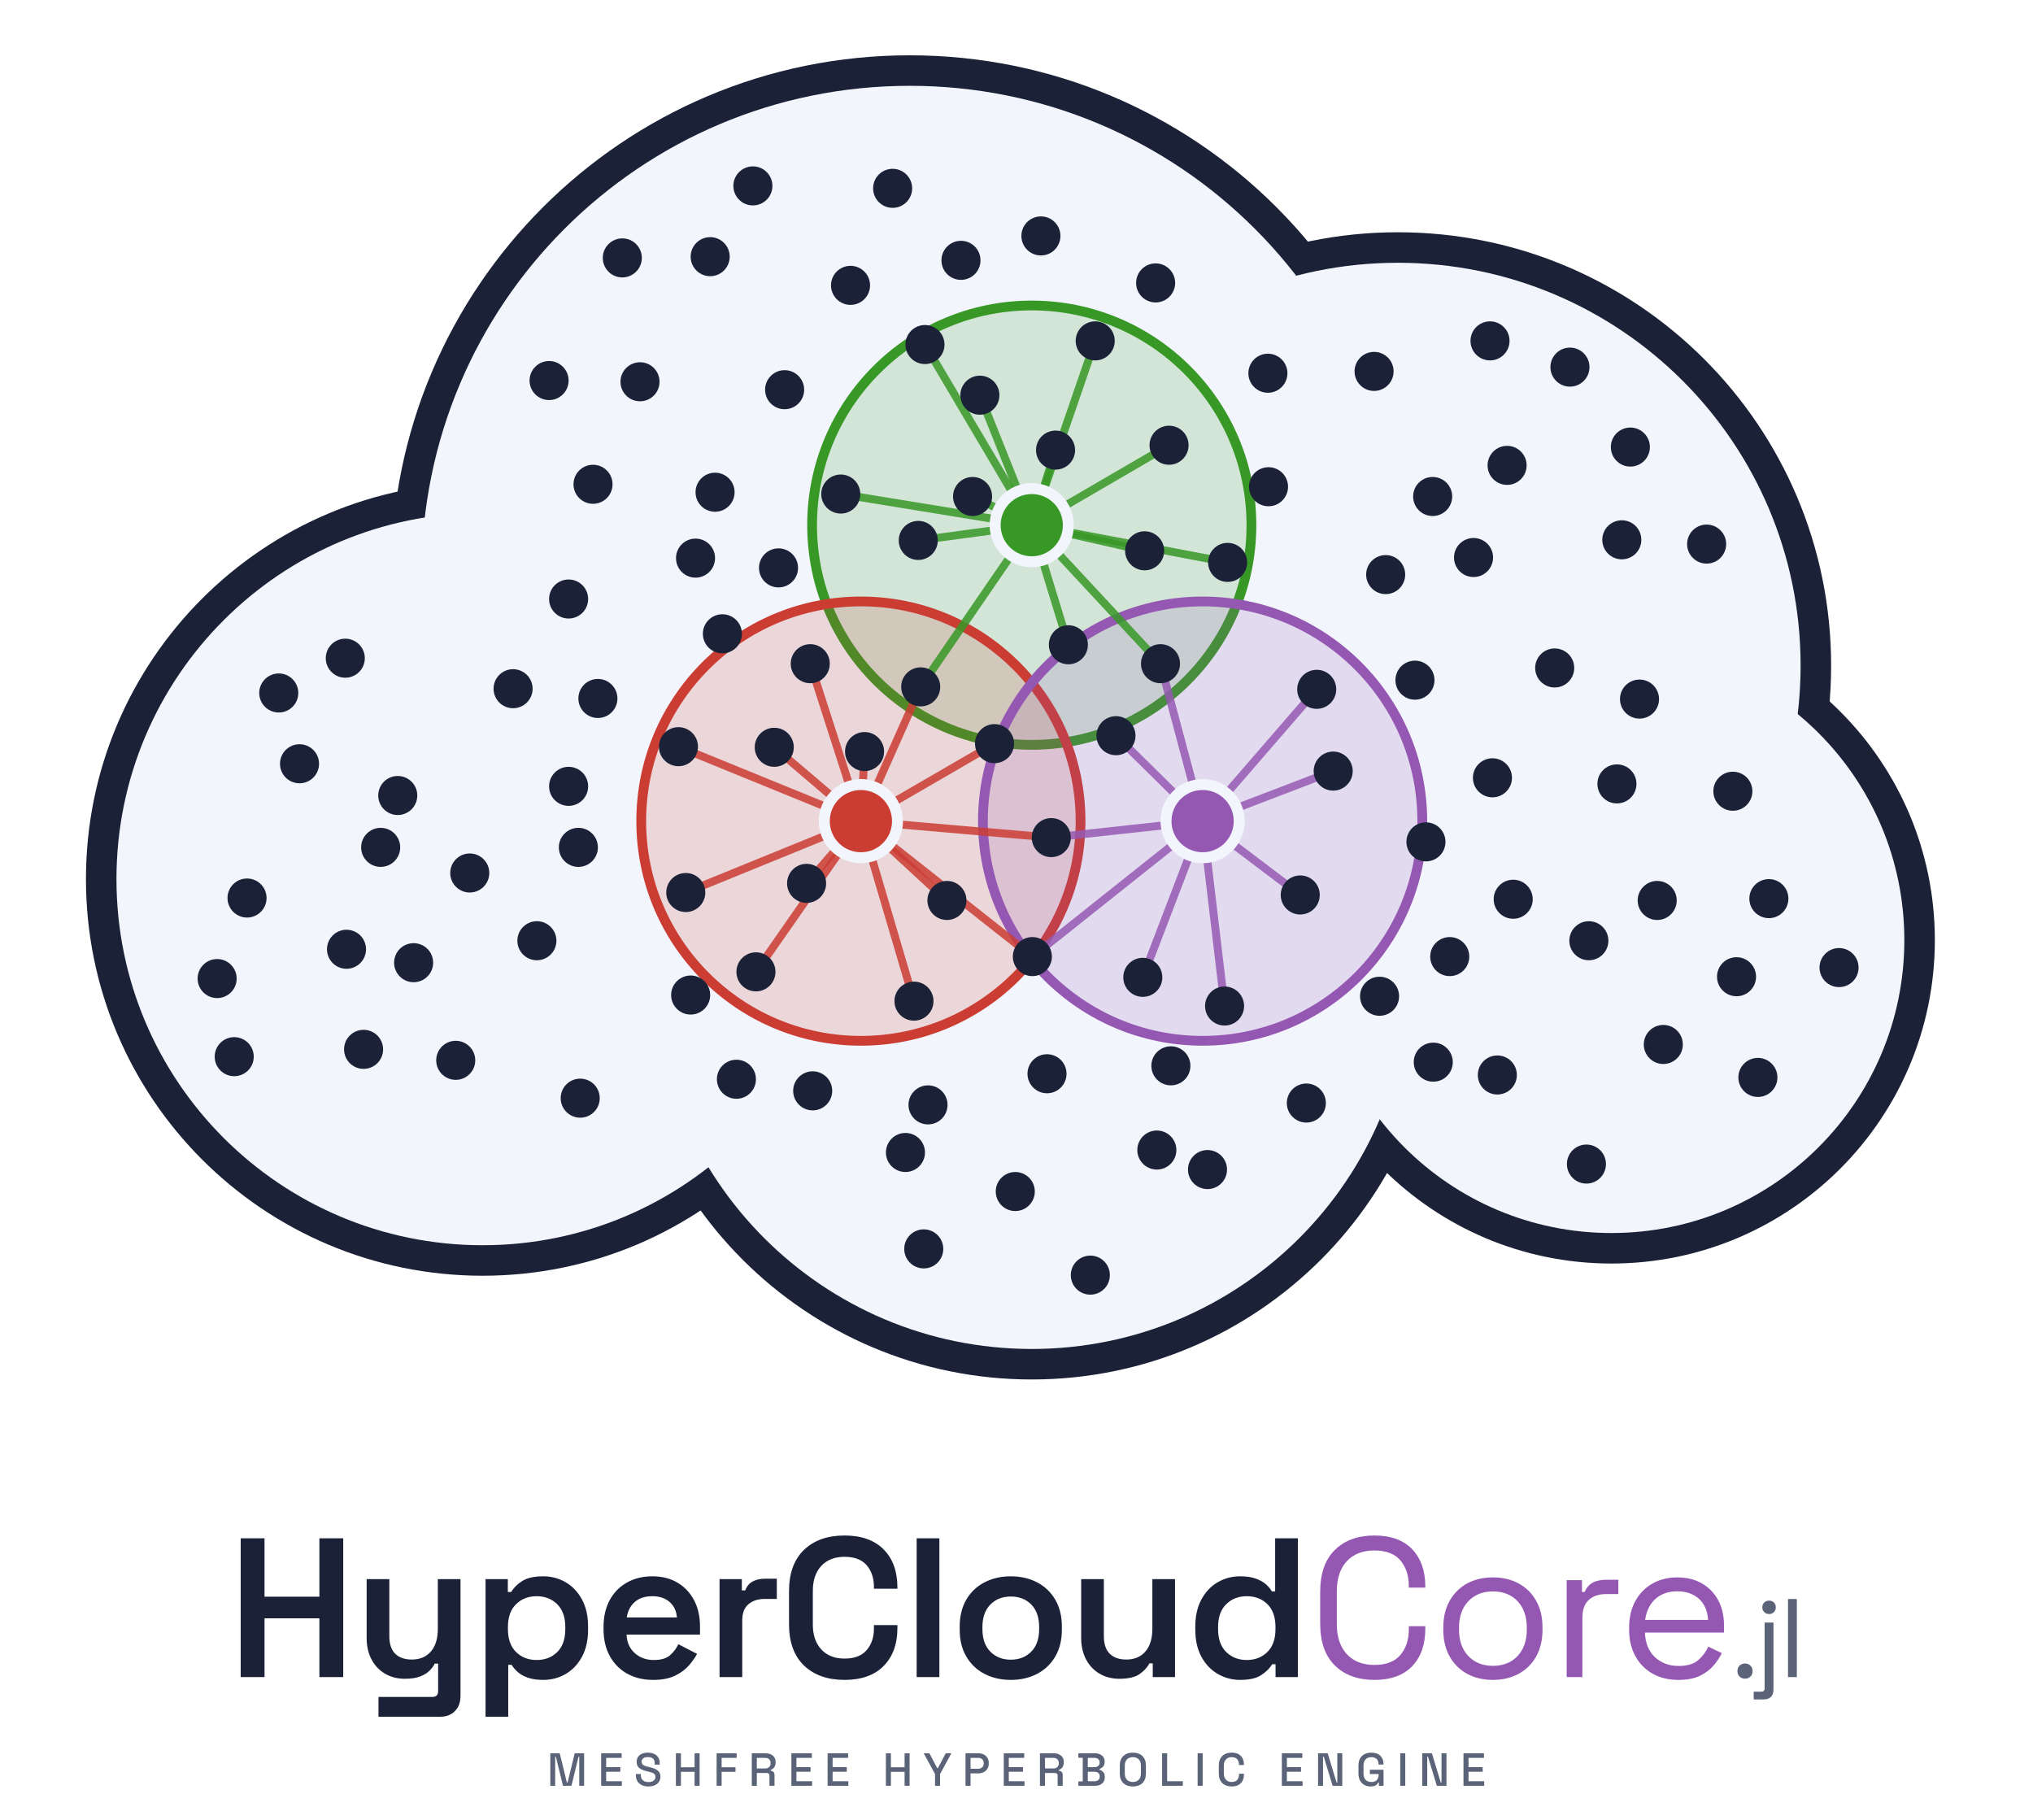
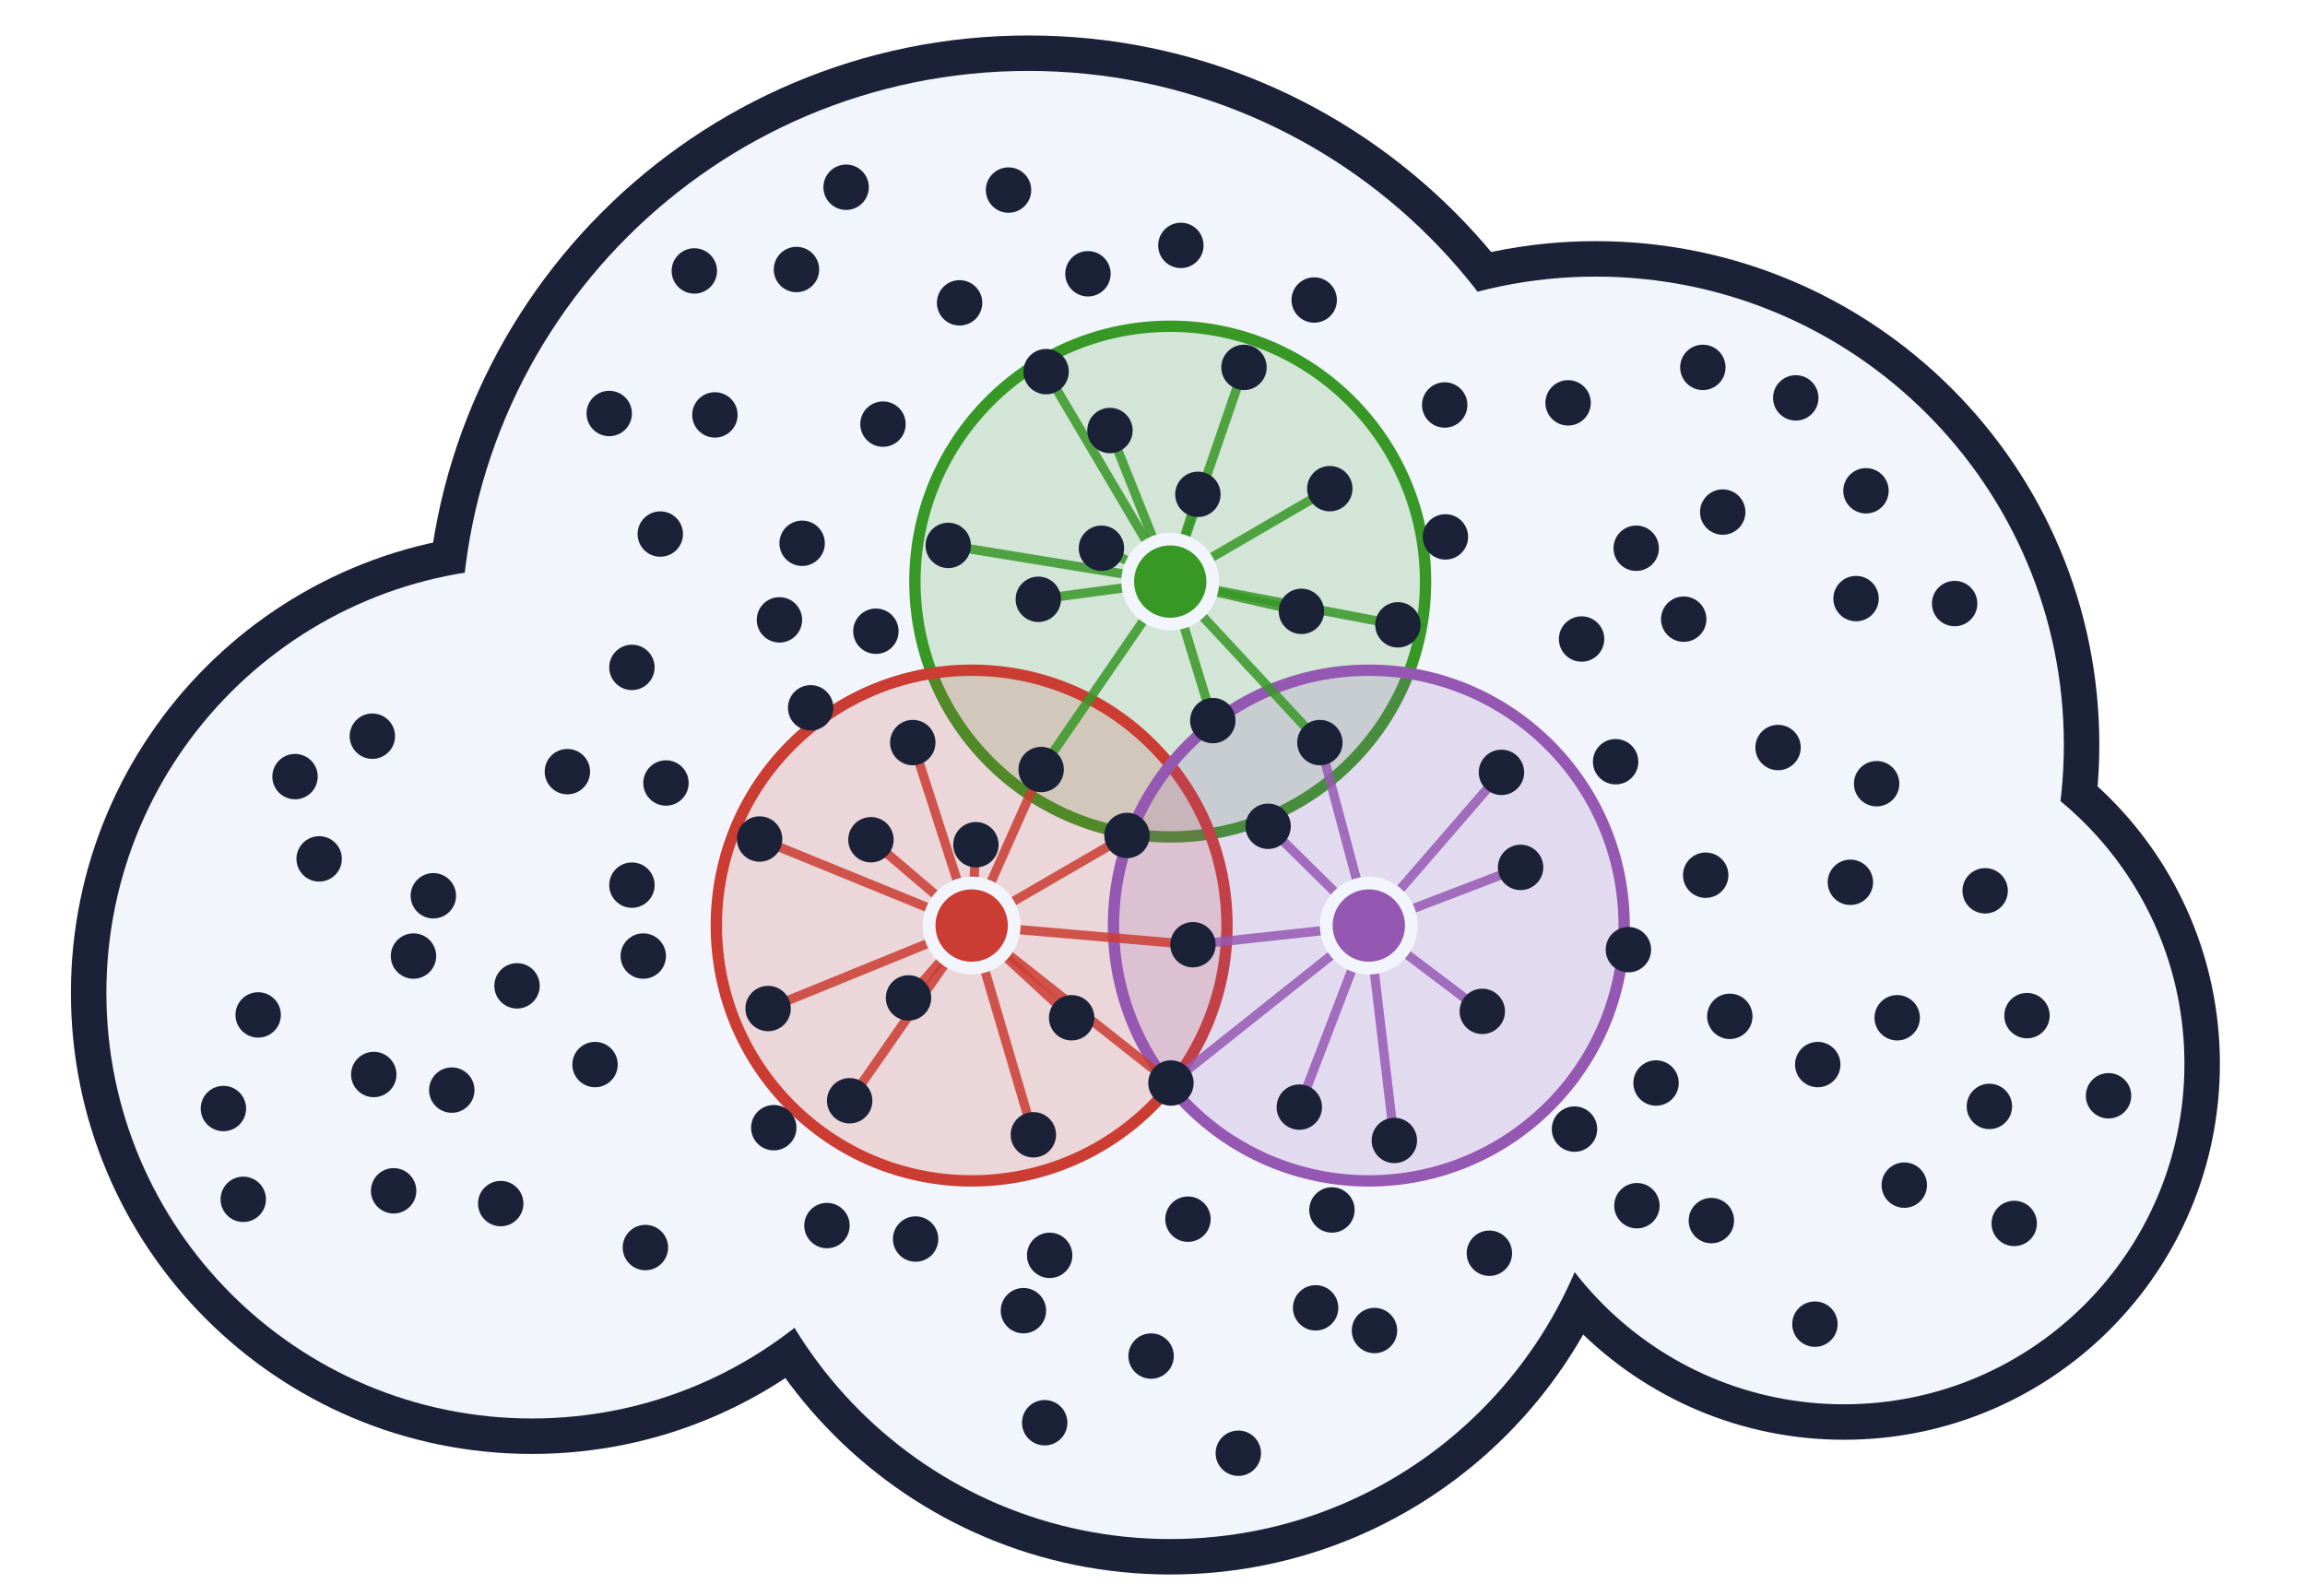
- <svg xmlns="http://www.w3.org/2000/svg" viewBox="-328.00 -8 656.00 587.08" width="656" height="587" role="img">
-   <g transform="translate(-320.00 0) scale(1.96923) translate(-40 -45)">
-     <defs>
-       <g id="core-cloud">
-         <circle cx="115" cy="185" r="60" />
-         <circle cx="185" cy="135" r="80" />
-         <circle cx="265" cy="150" r="66" />
-         <circle cx="300" cy="195" r="48" />
-         <circle cx="205" cy="200" r="62" />
-       </g>
-       <clipPath id="core-clip">
-         <circle cx="115" cy="185" r="60" />
-         <circle cx="185" cy="135" r="80" />
-         <circle cx="265" cy="150" r="66" />
-         <circle cx="300" cy="195" r="48" />
-         <circle cx="205" cy="200" r="62" />
-       </clipPath>
-     </defs>
-     <g fill="#1B2238">
-       <circle cx="115" cy="185" r="65" />
-       <circle cx="185" cy="135" r="85" />
-       <circle cx="265" cy="150" r="71" />
-       <circle cx="300" cy="195" r="53" />
-       <circle cx="205" cy="200" r="67" />
+ <svg xmlns="http://www.w3.org/2000/svg" viewBox="40 45 325 225" width="325" height="225" role="img">
+   <defs>
+     <g id="core-cloud">
+       <circle cx="115" cy="185" r="60" />
+       <circle cx="185" cy="135" r="80" />
+       <circle cx="265" cy="150" r="66" />
+       <circle cx="300" cy="195" r="48" />
+       <circle cx="205" cy="200" r="62" />
    </g>
-     <use href="#core-cloud" fill="#F2F5FB" />
-     <g clip-path="url(#core-clip)" stroke-width="1.6">
-       <circle cx="205" cy="127" r="36" fill="#389826" fill-opacity="0.17" stroke="#389826" />
-       <circle cx="177" cy="175.5" r="36" fill="#CB3C33" fill-opacity="0.17" stroke="#CB3C33" />
-       <circle cx="233" cy="175.5" r="36" fill="#9558B2" fill-opacity="0.17" stroke="#9558B2" />
-     </g>
-     <g stroke="#389826" stroke-width="1.3" stroke-opacity="0.85">
-       <line x1="205" y1="127" x2="187.5" y2="97.4" />
-       <line x1="205" y1="127" x2="173.7" y2="121.9" />
-       <line x1="205" y1="127" x2="186.4" y2="129.5" />
-       <line x1="205" y1="127" x2="196.5" y2="105.7" />
-       <line x1="205" y1="127" x2="195.3" y2="122.3" />
-       <line x1="205" y1="127" x2="186.8" y2="153.5" />
-       <line x1="205" y1="127" x2="215.4" y2="96.8" />
-       <line x1="205" y1="127" x2="208.9" y2="114.7" />
-       <line x1="205" y1="127" x2="223.5" y2="131.2" />
-       <line x1="205" y1="127" x2="211.0" y2="146.6" />
-       <line x1="205" y1="127" x2="227.5" y2="113.9" />
-       <line x1="205" y1="127" x2="237.1" y2="133.1" />
-       <line x1="205" y1="127" x2="226.1" y2="149.7" />
-     </g>
-     <g stroke="#CB3C33" stroke-width="1.3" stroke-opacity="0.85">
-       <line x1="177" y1="175.5" x2="147.1" y2="163.3" />
-       <line x1="177" y1="175.5" x2="162.8" y2="163.4" />
-       <line x1="177" y1="175.5" x2="148.3" y2="187.2" />
-       <line x1="177" y1="175.5" x2="159.8" y2="200.2" />
-       <line x1="177" y1="175.5" x2="168.7" y2="149.7" />
-       <line x1="177" y1="175.5" x2="177.6" y2="164.1" />
-       <line x1="177" y1="175.5" x2="168.1" y2="185.7" />
-       <line x1="177" y1="175.5" x2="185.7" y2="205.0" />
-       <line x1="177" y1="175.5" x2="186.8" y2="153.5" />
-       <line x1="177" y1="175.5" x2="198.9" y2="162.8" />
-       <line x1="177" y1="175.5" x2="191.1" y2="188.5" />
-       <line x1="177" y1="175.5" x2="205.1" y2="197.7" />
-       <line x1="177" y1="175.5" x2="208.2" y2="178.2" />
-     </g>
-     <g stroke="#9558B2" stroke-width="1.3" stroke-opacity="0.85">
-       <line x1="233" y1="175.5" x2="205.1" y2="197.7" />
-       <line x1="233" y1="175.5" x2="218.8" y2="161.5" />
-       <line x1="233" y1="175.5" x2="208.2" y2="178.2" />
-       <line x1="233" y1="175.5" x2="223.2" y2="201.1" />
-       <line x1="233" y1="175.5" x2="226.1" y2="149.7" />
-       <line x1="233" y1="175.5" x2="236.6" y2="205.8" />
-       <line x1="233" y1="175.5" x2="251.7" y2="153.9" />
-       <line x1="233" y1="175.5" x2="254.4" y2="167.3" />
-       <line x1="233" y1="175.5" x2="249.0" y2="187.6" />
-     </g>
-     <g fill="#1B2238">
-       <circle cx="71.5" cy="201.3" r="3.2" />
-       <circle cx="81.6" cy="154.5" r="3.2" />
-       <circle cx="85.0" cy="166.1" r="3.2" />
-       <circle cx="76.4" cy="188.1" r="3.2" />
-       <circle cx="92.7" cy="196.5" r="3.2" />
-       <circle cx="74.3" cy="214.1" r="3.2" />
-       <circle cx="92.5" cy="148.8" r="3.2" />
-       <circle cx="101.1" cy="171.3" r="3.2" />
-       <circle cx="98.3" cy="179.8" r="3.2" />
-       <circle cx="103.7" cy="198.7" r="3.2" />
-       <circle cx="95.5" cy="212.9" r="3.2" />
-       <circle cx="125.9" cy="103.3" r="3.2" />
-       <circle cx="129.1" cy="139.1" r="3.2" />
-       <circle cx="120.0" cy="153.8" r="3.2" />
-       <circle cx="129.1" cy="169.8" r="3.2" />
-       <circle cx="112.9" cy="184.0" r="3.2" />
-       <circle cx="123.9" cy="195.1" r="3.2" />
-       <circle cx="110.6" cy="214.7" r="3.2" />
-       <circle cx="137.9" cy="83.2" r="3.2" />
-       <circle cx="140.8" cy="103.5" r="3.2" />
-       <circle cx="133.1" cy="120.3" r="3.2" />
-       <circle cx="149.9" cy="132.4" r="3.2" />
-       <circle cx="133.9" cy="155.4" r="3.2" />
-       <circle cx="147.1" cy="163.3" r="3.2" />
-       <circle cx="130.7" cy="179.8" r="3.2" />
-       <circle cx="149.1" cy="204.0" r="3.2" />
-       <circle cx="131.0" cy="220.9" r="3.2" />
-       <circle cx="159.3" cy="71.4" r="3.2" />
-       <circle cx="152.3" cy="83.0" r="3.2" />
-       <circle cx="164.5" cy="104.8" r="3.2" />
-       <circle cx="153.1" cy="121.6" r="3.2" />
-       <circle cx="163.5" cy="134.0" r="3.2" />
-       <circle cx="154.3" cy="144.8" r="3.2" />
-       <circle cx="162.8" cy="163.4" r="3.2" />
-       <circle cx="148.3" cy="187.2" r="3.2" />
-       <circle cx="159.8" cy="200.2" r="3.2" />
-       <circle cx="156.6" cy="217.8" r="3.2" />
-       <circle cx="182.2" cy="71.8" r="3.2" />
-       <circle cx="175.3" cy="87.7" r="3.2" />
-       <circle cx="187.5" cy="97.4" r="3.2" />
-       <circle cx="173.7" cy="121.9" r="3.2" />
-       <circle cx="186.4" cy="129.5" r="3.2" />
-       <circle cx="168.7" cy="149.7" r="3.2" />
-       <circle cx="177.6" cy="164.1" r="3.2" />
-       <circle cx="168.1" cy="185.7" r="3.2" />
-       <circle cx="185.7" cy="205.0" r="3.2" />
-       <circle cx="169.1" cy="219.7" r="3.2" />
-       <circle cx="184.3" cy="229.8" r="3.2" />
-       <circle cx="193.4" cy="83.6" r="3.2" />
-       <circle cx="196.5" cy="105.7" r="3.2" />
-       <circle cx="195.3" cy="122.3" r="3.2" />
-       <circle cx="186.8" cy="153.5" r="3.2" />
-       <circle cx="198.9" cy="162.8" r="3.2" />
-       <circle cx="191.1" cy="188.5" r="3.2" />
-       <circle cx="205.1" cy="197.7" r="3.2" />
-       <circle cx="188.0" cy="222.0" r="3.2" />
-       <circle cx="202.3" cy="236.2" r="3.2" />
-       <circle cx="187.3" cy="245.6" r="3.2" />
-       <circle cx="206.5" cy="79.6" r="3.2" />
-       <circle cx="215.4" cy="96.8" r="3.2" />
-       <circle cx="208.9" cy="114.7" r="3.2" />
-       <circle cx="223.5" cy="131.2" r="3.2" />
-       <circle cx="211.0" cy="146.6" r="3.2" />
-       <circle cx="218.8" cy="161.5" r="3.2" />
-       <circle cx="208.2" cy="178.2" r="3.2" />
-       <circle cx="223.2" cy="201.1" r="3.2" />
-       <circle cx="207.5" cy="216.9" r="3.2" />
-       <circle cx="225.5" cy="229.4" r="3.2" />
-       <circle cx="214.6" cy="249.9" r="3.2" />
-       <circle cx="225.3" cy="87.3" r="3.2" />
-       <circle cx="243.7" cy="102.1" r="3.2" />
-       <circle cx="227.5" cy="113.9" r="3.2" />
-       <circle cx="237.1" cy="133.1" r="3.2" />
-       <circle cx="226.1" cy="149.7" r="3.2" />
-       <circle cx="236.6" cy="205.8" r="3.2" />
-       <circle cx="227.8" cy="215.6" r="3.2" />
-       <circle cx="233.8" cy="232.6" r="3.2" />
-       <circle cx="261.1" cy="101.8" r="3.2" />
-       <circle cx="243.8" cy="120.7" r="3.2" />
-       <circle cx="263.0" cy="135.1" r="3.2" />
-       <circle cx="251.7" cy="153.9" r="3.2" />
-       <circle cx="254.4" cy="167.3" r="3.2" />
-       <circle cx="249.0" cy="187.6" r="3.2" />
-       <circle cx="262.0" cy="204.2" r="3.2" />
-       <circle cx="250.0" cy="221.7" r="3.2" />
-       <circle cx="280.1" cy="96.8" r="3.2" />
-       <circle cx="270.7" cy="122.3" r="3.2" />
-       <circle cx="277.4" cy="132.3" r="3.2" />
-       <circle cx="267.8" cy="152.4" r="3.2" />
-       <circle cx="280.5" cy="168.4" r="3.2" />
-       <circle cx="269.6" cy="178.9" r="3.2" />
-       <circle cx="273.5" cy="197.7" r="3.2" />
-       <circle cx="270.8" cy="215.0" r="3.2" />
-       <circle cx="293.2" cy="101.1" r="3.2" />
-       <circle cx="282.9" cy="117.2" r="3.2" />
-       <circle cx="301.7" cy="129.4" r="3.2" />
-       <circle cx="290.7" cy="150.4" r="3.2" />
-       <circle cx="300.9" cy="169.4" r="3.2" />
-       <circle cx="283.9" cy="188.3" r="3.2" />
-       <circle cx="296.3" cy="195.1" r="3.2" />
-       <circle cx="281.3" cy="217.1" r="3.2" />
-       <circle cx="295.9" cy="231.7" r="3.2" />
-       <circle cx="303.1" cy="114.2" r="3.2" />
-       <circle cx="315.6" cy="130.1" r="3.2" />
-       <circle cx="304.6" cy="155.5" r="3.2" />
-       <circle cx="319.9" cy="170.6" r="3.2" />
-       <circle cx="307.5" cy="188.5" r="3.2" />
-       <circle cx="320.5" cy="201.0" r="3.2" />
-       <circle cx="308.5" cy="212.1" r="3.2" />
-       <circle cx="325.8" cy="188.2" r="3.2" />
-       <circle cx="337.3" cy="199.5" r="3.2" />
-       <circle cx="324.0" cy="217.5" r="3.2" />
-     </g>
-     <g stroke="#F2F5FB" stroke-width="1.8">
-       <circle cx="205" cy="127" r="6" fill="#389826" />
-       <circle cx="177" cy="175.5" r="6" fill="#CB3C33" />
-       <circle cx="233" cy="175.5" r="6" fill="#9558B2" />
-     </g>
+     <clipPath id="core-clip">
+       <circle cx="115" cy="185" r="60" />
+       <circle cx="185" cy="135" r="80" />
+       <circle cx="265" cy="150" r="66" />
+       <circle cx="300" cy="195" r="48" />
+       <circle cx="205" cy="200" r="62" />
+     </clipPath>
+   </defs>
+   <g fill="#1B2238">
+     <circle cx="115" cy="185" r="65" />
+     <circle cx="185" cy="135" r="85" />
+     <circle cx="265" cy="150" r="71" />
+     <circle cx="300" cy="195" r="53" />
+     <circle cx="205" cy="200" r="67" />
  </g>
-   <path fill="#1B2238" d="M-250.37 533.22V488.42H-242.68V507.26H-224.97V488.42H-217.28V533.22H-224.97V514.25H-242.68V533.22ZM-205.90 546.02V539.61H-188.46Q-186.65 539.61 -186.65 537.69V528.85H-187.73Q-188.29 530.01 -189.43 531.15Q-190.57 532.29 -192.48 533.02Q-194.40 533.76 -197.36 533.76Q-201.00 533.76 -203.80 532.11Q-206.59 530.46 -208.16 527.49Q-209.72 524.52 -209.72 520.54V501.59H-202.40V519.97Q-202.40 523.81 -200.50 525.68Q-198.60 527.55 -195.15 527.55Q-191.25 527.55 -189.00 524.97Q-186.75 522.39 -186.75 517.63V501.59H-179.43V539.26Q-179.43 542.35 -181.23 544.19Q-183.03 546.02 -186.11 546.02ZM-171.35 546.02V501.59H-164.16V505.75H-163.07Q-161.94 503.77 -159.54 502.23Q-157.14 500.69 -152.71 500.69Q-148.81 500.69 -145.52 502.59Q-142.24 504.49 -140.25 508.13Q-138.26 511.76 -138.26 516.92V517.89Q-138.26 523.03 -140.24 526.68Q-142.23 530.32 -145.51 532.22Q-148.80 534.12 -152.71 534.12Q-155.68 534.12 -157.71 533.40Q-159.74 532.68 -160.98 531.55Q-162.22 530.43 -162.94 529.26H-164.03V546.02ZM-154.87 527.70Q-150.82 527.70 -148.21 525.13Q-145.61 522.56 -145.61 517.71V517.10Q-145.61 512.25 -148.24 509.68Q-150.88 507.11 -154.87 507.11Q-158.85 507.11 -161.49 509.68Q-164.13 512.25 -164.13 517.10V517.71Q-164.13 522.56 -161.49 525.13Q-158.85 527.70 -154.87 527.70ZM-117.29 534.12Q-122.04 534.12 -125.65 532.10Q-129.25 530.08 -131.26 526.41Q-133.27 522.74 -133.27 517.79V517.02Q-133.27 512.06 -131.29 508.39Q-129.30 504.72 -125.74 502.71Q-122.17 500.69 -117.48 500.69Q-112.86 500.69 -109.42 502.73Q-105.98 504.76 -104.06 508.40Q-102.14 512.03 -102.14 516.88V519.50H-125.84Q-125.70 523.22 -123.21 525.46Q-120.73 527.70 -117.08 527.70Q-113.52 527.70 -111.78 526.14Q-110.04 524.58 -109.13 522.60L-103.09 525.72Q-104.00 527.46 -105.69 529.42Q-107.39 531.39 -110.18 532.75Q-112.98 534.12 -117.29 534.12ZM-125.78 513.96H-109.59Q-109.84 510.80 -111.98 508.95Q-114.12 507.11 -117.53 507.11Q-121.04 507.11 -123.16 508.95Q-125.29 510.80 -125.78 513.96ZM-95.83 533.22V501.59H-88.64V505.23H-87.55Q-86.81 503.28 -85.16 502.37Q-83.50 501.46 -81.16 501.46H-77.35V508.00H-81.34Q-84.49 508.00 -86.50 509.70Q-88.51 511.39 -88.51 514.93V533.22ZM-55.50 534.12Q-63.74 534.12 -68.58 529.48Q-73.41 524.84 -73.41 516.14V505.50Q-73.41 496.80 -68.58 492.16Q-63.74 487.52 -55.50 487.52Q-47.32 487.52 -42.88 492.01Q-38.43 496.50 -38.43 504.32V504.69H-46.01V504.09Q-46.01 499.85 -48.34 497.13Q-50.68 494.40 -55.50 494.40Q-60.28 494.40 -63.00 497.34Q-65.73 500.27 -65.73 505.37V516.27Q-65.73 521.32 -63.00 524.28Q-60.28 527.24 -55.50 527.24Q-50.68 527.24 -48.34 524.49Q-46.01 521.74 -46.01 517.56V516.44H-38.43V517.32Q-38.43 525.14 -42.88 529.63Q-47.32 534.12 -55.50 534.12ZM-32.22 533.22V488.42H-24.89V533.22ZM-1.85 534.12Q-6.58 534.12 -10.32 532.18Q-14.05 530.24 -16.19 526.60Q-18.33 522.96 -18.33 517.89V516.92Q-18.33 511.85 -16.19 508.21Q-14.05 504.57 -10.32 502.63Q-6.58 500.69 -1.85 500.69Q2.89 500.69 6.63 502.63Q10.36 504.57 12.50 508.21Q14.64 511.85 14.64 516.92V517.89Q14.64 522.96 12.50 526.60Q10.36 530.24 6.63 532.18Q2.89 534.12 -1.85 534.12ZM-1.85 527.60Q2.18 527.60 4.75 525.01Q7.31 522.42 7.31 517.71V517.10Q7.31 512.39 4.77 509.80Q2.23 507.21 -1.85 507.21Q-5.86 507.21 -8.43 509.80Q-11.00 512.39 -11.00 517.10V517.71Q-11.00 522.42 -8.43 525.01Q-5.86 527.60 -1.85 527.60ZM33.23 533.76Q29.59 533.76 26.79 532.11Q24.00 530.46 22.43 527.48Q20.87 524.50 20.87 520.53V501.59H28.19V519.96Q28.19 523.80 30.09 525.68Q31.99 527.55 35.44 527.55Q39.34 527.55 41.59 524.97Q43.84 522.38 43.84 517.62V501.59H51.16V533.22H43.97V528.78H42.88Q42.05 530.54 39.85 532.15Q37.64 533.76 33.23 533.76ZM72.15 534.12Q68.31 534.12 65.00 532.22Q61.68 530.32 59.69 526.68Q57.70 523.03 57.70 517.89V516.92Q57.70 511.78 59.69 508.13Q61.67 504.49 64.96 502.59Q68.26 500.69 72.15 500.69Q75.13 500.69 77.16 501.41Q79.18 502.13 80.45 503.22Q81.71 504.32 82.39 505.55H83.47V488.42H90.80V533.22H83.60V529.06H82.52Q81.38 530.98 79.01 532.55Q76.64 534.12 72.15 534.12ZM74.31 527.70Q78.31 527.70 80.94 525.13Q83.58 522.56 83.58 517.71V517.10Q83.58 512.25 80.97 509.68Q78.36 507.11 74.31 507.11Q70.33 507.11 67.69 509.68Q65.05 512.25 65.05 517.10V517.71Q65.05 522.56 67.69 525.13Q70.33 527.70 74.31 527.70Z" />
-   <path fill="#9558B2" d="M115.51 534.12Q107.51 534.12 102.76 529.48Q98.01 524.84 98.01 515.97V505.67Q98.01 496.80 102.76 492.16Q107.51 487.52 115.51 487.52Q123.45 487.52 127.69 491.95Q131.93 496.37 131.93 504.01V504.35H126.61V503.85Q126.61 498.79 123.90 495.57Q121.19 492.35 115.51 492.35Q109.81 492.35 106.59 495.83Q103.37 499.31 103.37 505.54V516.10Q103.37 522.31 106.59 525.80Q109.81 529.29 115.51 529.29Q121.19 529.29 123.90 526.06Q126.61 522.84 126.61 517.80V516.78H131.93V517.63Q131.93 525.27 127.69 529.70Q123.45 534.12 115.51 534.12ZM153.75 534.12Q149.01 534.12 145.39 532.13Q141.78 530.14 139.76 526.52Q137.74 522.89 137.74 518.00V517.16Q137.74 512.26 139.76 508.64Q141.78 505.01 145.39 503.02Q149.01 501.04 153.75 501.04Q158.48 501.04 162.10 503.02Q165.72 505.01 167.73 508.64Q169.75 512.26 169.75 517.16V518.00Q169.75 522.89 167.73 526.52Q165.72 530.14 162.10 532.13Q158.48 534.12 153.75 534.12ZM153.75 529.58Q158.73 529.58 161.71 526.41Q164.69 523.24 164.69 517.85V517.30Q164.69 511.91 161.72 508.74Q158.75 505.57 153.75 505.57Q148.81 505.57 145.81 508.74Q142.81 511.91 142.81 517.30V517.85Q142.81 523.24 145.81 526.41Q148.81 529.58 153.75 529.58ZM177.55 533.22V501.93H182.49V505.74H183.37Q184.21 503.69 185.93 502.74Q187.65 501.80 190.51 501.80H194.22V506.43H190.16Q186.77 506.43 184.69 508.31Q182.62 510.19 182.62 514.17V533.22ZM213.62 534.12Q208.84 534.12 205.27 532.10Q201.70 530.08 199.71 526.43Q197.71 522.77 197.71 517.96V517.19Q197.71 512.34 199.70 508.70Q201.68 505.07 205.20 503.05Q208.71 501.04 213.27 501.04Q217.71 501.04 221.10 502.93Q224.49 504.83 226.41 508.33Q228.33 511.83 228.33 516.60V518.85H202.81Q202.99 523.94 206.04 526.78Q209.09 529.62 213.70 529.62Q217.77 529.62 219.94 527.79Q222.10 525.95 223.26 523.39L227.62 525.48Q226.68 527.46 224.98 529.46Q223.29 531.46 220.56 532.79Q217.84 534.12 213.62 534.12ZM202.88 514.75H223.18Q222.92 510.36 220.22 507.94Q217.52 505.53 213.25 505.53Q208.98 505.53 206.25 507.94Q203.51 510.36 202.88 514.75Z" />
-   <path fill="#5A6378" d="M235.11 533.72Q234.05 533.72 233.35 533.04Q232.66 532.35 232.66 531.27Q232.66 530.20 233.35 529.51Q234.05 528.83 235.11 528.83Q236.17 528.83 236.86 529.52Q237.55 530.20 237.55 531.28Q237.55 532.35 236.86 533.04Q236.17 533.72 235.11 533.72ZM237.90 540.42V537.91H240.38Q241.44 537.91 241.44 536.83V515.62H244.29V537.31Q244.29 538.76 243.48 539.59Q242.66 540.42 241.15 540.42ZM242.86 512.87Q241.95 512.87 241.32 512.25Q240.69 511.64 240.69 510.70Q240.69 509.74 241.32 509.14Q241.95 508.54 242.86 508.54Q243.82 508.54 244.43 509.14Q245.04 509.74 245.04 510.70Q245.04 511.64 244.43 512.25Q243.82 512.87 242.86 512.87ZM248.98 533.22V508.02H251.83V533.22Z" />
-   <path fill="#5A6378" d="M-150.45 568.30V557.80H-147.40L-145.11 567.23H-144.87L-142.58 557.80H-139.54V568.30H-141.11V558.95H-141.35L-143.63 568.30H-146.36L-148.64 558.95H-148.88V568.30ZM-134.04 568.30V557.80H-127.43V559.28H-132.42V562.28H-127.85V563.76H-132.42V566.83H-127.35V568.30ZM-118.78 568.51Q-119.97 568.51 -120.88 568.09Q-121.80 567.67 -122.32 566.86Q-122.84 566.05 -122.84 564.86V564.49H-121.23V564.86Q-121.23 565.99 -120.56 566.54Q-119.89 567.09 -118.78 567.09Q-117.66 567.09 -117.09 566.61Q-116.52 566.14 -116.52 565.40Q-116.52 564.89 -116.79 564.59Q-117.05 564.28 -117.55 564.08Q-118.05 563.89 -118.74 563.73L-119.30 563.60Q-120.30 563.36 -121.04 563.00Q-121.78 562.65 -122.19 562.07Q-122.59 561.48 -122.59 560.56Q-122.59 559.64 -122.14 558.97Q-121.69 558.31 -120.87 557.95Q-120.06 557.59 -118.96 557.59Q-117.87 557.59 -117.01 557.97Q-116.15 558.34 -115.65 559.08Q-115.15 559.82 -115.15 560.93V561.46H-116.76V560.93Q-116.76 560.25 -117.03 559.83Q-117.31 559.41 -117.81 559.22Q-118.31 559.02 -118.96 559.02Q-119.93 559.02 -120.46 559.42Q-120.99 559.81 -120.99 560.52Q-120.99 561.00 -120.75 561.30Q-120.52 561.61 -120.07 561.80Q-119.62 562.00 -118.96 562.15L-118.40 562.28Q-117.38 562.51 -116.59 562.86Q-115.81 563.22 -115.36 563.82Q-114.91 564.41 -114.91 565.36Q-114.91 566.30 -115.39 567.01Q-115.87 567.72 -116.74 568.12Q-117.61 568.51 -118.78 568.51ZM-109.92 568.30V557.80H-108.30V562.30H-103.89V557.80H-102.27V568.30H-103.89V563.78H-108.30V568.30ZM-96.78 568.30V557.80H-90.31V559.28H-95.16V562.30H-90.69V563.78H-95.16V568.30ZM-85.43 568.30V557.80H-81.02Q-80.04 557.80 -79.30 558.14Q-78.56 558.48 -78.15 559.11Q-77.74 559.74 -77.74 560.60V560.77Q-77.74 561.76 -78.21 562.35Q-78.68 562.95 -79.35 563.19V563.43Q-78.78 563.45 -78.43 563.81Q-78.09 564.17 -78.09 564.82V568.30H-79.72V565.04Q-79.72 564.64 -79.93 564.41Q-80.15 564.17 -80.61 564.17H-83.80V568.30ZM-83.80 562.70H-81.19Q-80.32 562.70 -79.84 562.26Q-79.36 561.82 -79.36 561.05V560.93Q-79.36 560.16 -79.83 559.72Q-80.30 559.28 -81.19 559.28H-83.80ZM-72.65 568.30V557.80H-66.04V559.28H-71.02V562.28H-66.46V563.76H-71.02V566.83H-65.96V568.30ZM-60.96 568.30V557.80H-54.35V559.28H-59.34V562.28H-54.77V563.76H-59.34V566.83H-54.27V568.30ZM-42.15 568.30V557.80H-40.53V562.30H-36.12V557.80H-34.50V568.30H-36.12V563.78H-40.53V568.30ZM-26.29 568.30V564.50L-29.94 557.80H-28.11L-25.60 562.57H-25.36L-22.84 557.80H-21.01L-24.67 564.50V568.30ZM-16.46 568.30V557.80H-12.29Q-11.32 557.80 -10.57 558.19Q-9.81 558.57 -9.38 559.27Q-8.95 559.97 -8.95 560.94V561.14Q-8.95 562.10 -9.40 562.81Q-9.84 563.52 -10.59 563.90Q-11.34 564.28 -12.29 564.28H-14.83V568.30ZM-14.83 562.80H-12.45Q-11.60 562.80 -11.09 562.35Q-10.58 561.91 -10.58 561.12V560.97Q-10.58 560.17 -11.08 559.72Q-11.59 559.28 -12.45 559.28H-14.83ZM-4.11 568.30V557.80H2.50V559.28H-2.49V562.28H2.08V563.76H-2.49V566.83H2.58V568.30ZM7.57 568.30V557.80H11.98Q12.96 557.80 13.70 558.14Q14.44 558.48 14.85 559.11Q15.26 559.74 15.26 560.60V560.77Q15.26 561.76 14.79 562.35Q14.32 562.95 13.65 563.19V563.43Q14.22 563.45 14.57 563.81Q14.91 564.17 14.91 564.82V568.30H13.28V565.04Q13.28 564.64 13.07 564.41Q12.85 564.17 12.39 564.17H9.20V568.30ZM9.20 562.70H11.81Q12.68 562.70 13.16 562.26Q13.64 561.82 13.64 561.05V560.93Q13.64 560.16 13.17 559.72Q12.70 559.28 11.81 559.28H9.20ZM19.96 568.30V566.87H21.38V559.24H19.96V557.80H25.29Q26.23 557.80 26.94 558.13Q27.65 558.46 28.05 559.05Q28.45 559.64 28.45 560.45V560.59Q28.45 561.31 28.17 561.78Q27.90 562.24 27.51 562.50Q27.13 562.76 26.78 562.87V563.10Q27.13 563.19 27.53 563.45Q27.93 563.71 28.21 564.18Q28.49 564.65 28.49 565.40V565.55Q28.49 566.41 28.08 567.03Q27.67 567.65 26.96 567.98Q26.24 568.30 25.32 568.30ZM23.01 566.83H25.13Q25.94 566.83 26.40 566.44Q26.86 566.05 26.86 565.36V565.22Q26.86 564.53 26.41 564.15Q25.95 563.76 25.13 563.76H23.01ZM23.01 562.28H25.13Q25.89 562.28 26.36 561.90Q26.82 561.51 26.82 560.86V560.71Q26.82 560.04 26.36 559.66Q25.90 559.28 25.13 559.28H23.01ZM37.55 568.51Q35.62 568.51 34.47 567.43Q33.33 566.34 33.33 564.29V561.82Q33.33 559.77 34.47 558.68Q35.62 557.59 37.55 557.59Q39.48 557.59 40.63 558.68Q41.77 559.77 41.77 561.82V564.29Q41.77 566.34 40.63 567.43Q39.48 568.51 37.55 568.51ZM37.55 567.06Q38.78 567.06 39.47 566.33Q40.15 565.60 40.15 564.34V561.77Q40.15 560.51 39.47 559.78Q38.78 559.05 37.55 559.05Q36.33 559.05 35.64 559.78Q34.95 560.51 34.95 561.77V564.34Q34.95 565.60 35.64 566.33Q36.33 567.06 37.55 567.06ZM46.99 568.30V557.80H48.62V566.83H53.67V568.30ZM58.45 568.30V557.80H60.08V568.30ZM69.46 568.51Q67.55 568.51 66.42 567.43Q65.29 566.34 65.29 564.29V561.82Q65.29 559.77 66.42 558.68Q67.55 557.59 69.46 557.59Q71.36 557.59 72.38 558.64Q73.41 559.69 73.41 561.51V561.59H71.81V561.46Q71.81 560.40 71.23 559.73Q70.66 559.05 69.46 559.05Q68.27 559.05 67.59 559.78Q66.92 560.51 66.92 561.79V564.32Q66.92 565.59 67.59 566.33Q68.27 567.06 69.46 567.06Q70.66 567.06 71.23 566.38Q71.81 565.70 71.81 564.65V564.40H73.41V564.60Q73.41 566.42 72.38 567.47Q71.36 568.51 69.46 568.51ZM85.63 568.30V557.80H92.24V559.28H87.26V562.28H91.82V563.76H87.26V566.83H92.32V568.30ZM97.32 568.30V557.80H100.43L103.29 567.23H103.53V557.80H105.13V568.30H102.02L99.16 558.88H98.92V568.30ZM114.27 568.51Q113.14 568.51 112.26 568.03Q111.37 567.54 110.86 566.60Q110.35 565.65 110.35 564.29V561.82Q110.35 559.77 111.48 558.68Q112.61 557.59 114.52 557.59Q116.42 557.59 117.43 558.62Q118.45 559.64 118.45 561.38V561.44H116.85V561.33Q116.85 560.68 116.60 560.16Q116.34 559.65 115.83 559.35Q115.31 559.05 114.52 559.05Q113.33 559.05 112.65 559.78Q111.98 560.51 111.98 561.79V564.32Q111.98 565.59 112.65 566.34Q113.33 567.08 114.54 567.08Q115.74 567.08 116.30 566.42Q116.86 565.76 116.86 564.71V564.50H114.03V563.12H118.45V568.30H116.96V567.24H116.72Q116.59 567.53 116.32 567.83Q116.05 568.12 115.56 568.32Q115.08 568.51 114.27 568.51ZM123.84 568.30V557.80H125.46V568.30ZM130.95 568.30V557.80H134.06L136.92 567.23H137.16V557.80H138.76V568.30H135.65L132.79 558.88H132.55V568.30ZM144.25 568.30V557.80H150.86V559.28H145.88V562.28H150.44V563.76H145.88V566.83H150.94V568.30Z" />
+   <use href="#core-cloud" fill="#F2F5FB" />
+   <g clip-path="url(#core-clip)" stroke-width="1.6">
+     <circle cx="205" cy="127" r="36" fill="#389826" fill-opacity="0.17" stroke="#389826" />
+     <circle cx="177" cy="175.5" r="36" fill="#CB3C33" fill-opacity="0.17" stroke="#CB3C33" />
+     <circle cx="233" cy="175.5" r="36" fill="#9558B2" fill-opacity="0.17" stroke="#9558B2" />
+   </g>
+   <g stroke="#389826" stroke-width="1.3" stroke-opacity="0.85">
+     <line x1="205" y1="127" x2="187.5" y2="97.4" />
+     <line x1="205" y1="127" x2="173.7" y2="121.9" />
+     <line x1="205" y1="127" x2="186.4" y2="129.5" />
+     <line x1="205" y1="127" x2="196.5" y2="105.7" />
+     <line x1="205" y1="127" x2="195.3" y2="122.3" />
+     <line x1="205" y1="127" x2="186.8" y2="153.5" />
+     <line x1="205" y1="127" x2="215.4" y2="96.8" />
+     <line x1="205" y1="127" x2="208.9" y2="114.7" />
+     <line x1="205" y1="127" x2="223.5" y2="131.2" />
+     <line x1="205" y1="127" x2="211.0" y2="146.6" />
+     <line x1="205" y1="127" x2="227.5" y2="113.9" />
+     <line x1="205" y1="127" x2="237.1" y2="133.1" />
+     <line x1="205" y1="127" x2="226.1" y2="149.7" />
+   </g>
+   <g stroke="#CB3C33" stroke-width="1.3" stroke-opacity="0.85">
+     <line x1="177" y1="175.5" x2="147.1" y2="163.3" />
+     <line x1="177" y1="175.5" x2="162.8" y2="163.4" />
+     <line x1="177" y1="175.5" x2="148.3" y2="187.2" />
+     <line x1="177" y1="175.5" x2="159.8" y2="200.2" />
+     <line x1="177" y1="175.5" x2="168.7" y2="149.7" />
+     <line x1="177" y1="175.5" x2="177.6" y2="164.1" />
+     <line x1="177" y1="175.5" x2="168.1" y2="185.7" />
+     <line x1="177" y1="175.5" x2="185.7" y2="205.0" />
+     <line x1="177" y1="175.5" x2="186.8" y2="153.5" />
+     <line x1="177" y1="175.5" x2="198.9" y2="162.8" />
+     <line x1="177" y1="175.5" x2="191.1" y2="188.5" />
+     <line x1="177" y1="175.5" x2="205.1" y2="197.7" />
+     <line x1="177" y1="175.5" x2="208.2" y2="178.2" />
+   </g>
+   <g stroke="#9558B2" stroke-width="1.3" stroke-opacity="0.85">
+     <line x1="233" y1="175.5" x2="205.1" y2="197.7" />
+     <line x1="233" y1="175.5" x2="218.8" y2="161.5" />
+     <line x1="233" y1="175.5" x2="208.2" y2="178.2" />
+     <line x1="233" y1="175.5" x2="223.2" y2="201.1" />
+     <line x1="233" y1="175.5" x2="226.1" y2="149.7" />
+     <line x1="233" y1="175.5" x2="236.6" y2="205.8" />
+     <line x1="233" y1="175.5" x2="251.7" y2="153.9" />
+     <line x1="233" y1="175.5" x2="254.4" y2="167.3" />
+     <line x1="233" y1="175.5" x2="249.0" y2="187.6" />
+   </g>
+   <g fill="#1B2238">
+     <circle cx="71.5" cy="201.3" r="3.2" />
+     <circle cx="81.6" cy="154.5" r="3.2" />
+     <circle cx="85.0" cy="166.1" r="3.2" />
+     <circle cx="76.4" cy="188.1" r="3.2" />
+     <circle cx="92.7" cy="196.5" r="3.2" />
+     <circle cx="74.3" cy="214.1" r="3.2" />
+     <circle cx="92.5" cy="148.8" r="3.2" />
+     <circle cx="101.1" cy="171.3" r="3.2" />
+     <circle cx="98.3" cy="179.8" r="3.2" />
+     <circle cx="103.7" cy="198.7" r="3.2" />
+     <circle cx="95.5" cy="212.9" r="3.2" />
+     <circle cx="125.9" cy="103.3" r="3.2" />
+     <circle cx="129.1" cy="139.1" r="3.2" />
+     <circle cx="120.0" cy="153.8" r="3.2" />
+     <circle cx="129.1" cy="169.8" r="3.2" />
+     <circle cx="112.9" cy="184.0" r="3.2" />
+     <circle cx="123.9" cy="195.1" r="3.2" />
+     <circle cx="110.6" cy="214.7" r="3.2" />
+     <circle cx="137.9" cy="83.2" r="3.2" />
+     <circle cx="140.8" cy="103.5" r="3.2" />
+     <circle cx="133.1" cy="120.3" r="3.2" />
+     <circle cx="149.9" cy="132.4" r="3.2" />
+     <circle cx="133.9" cy="155.4" r="3.2" />
+     <circle cx="147.1" cy="163.3" r="3.2" />
+     <circle cx="130.7" cy="179.8" r="3.2" />
+     <circle cx="149.1" cy="204.0" r="3.2" />
+     <circle cx="131.0" cy="220.9" r="3.2" />
+     <circle cx="159.3" cy="71.4" r="3.2" />
+     <circle cx="152.3" cy="83.0" r="3.2" />
+     <circle cx="164.5" cy="104.8" r="3.2" />
+     <circle cx="153.1" cy="121.6" r="3.2" />
+     <circle cx="163.5" cy="134.0" r="3.2" />
+     <circle cx="154.3" cy="144.8" r="3.2" />
+     <circle cx="162.8" cy="163.4" r="3.2" />
+     <circle cx="148.3" cy="187.2" r="3.2" />
+     <circle cx="159.8" cy="200.2" r="3.2" />
+     <circle cx="156.6" cy="217.8" r="3.2" />
+     <circle cx="182.2" cy="71.8" r="3.2" />
+     <circle cx="175.3" cy="87.7" r="3.2" />
+     <circle cx="187.5" cy="97.4" r="3.2" />
+     <circle cx="173.7" cy="121.9" r="3.2" />
+     <circle cx="186.4" cy="129.5" r="3.2" />
+     <circle cx="168.7" cy="149.7" r="3.2" />
+     <circle cx="177.6" cy="164.1" r="3.2" />
+     <circle cx="168.1" cy="185.7" r="3.2" />
+     <circle cx="185.7" cy="205.0" r="3.2" />
+     <circle cx="169.1" cy="219.7" r="3.2" />
+     <circle cx="184.3" cy="229.8" r="3.2" />
+     <circle cx="193.4" cy="83.6" r="3.2" />
+     <circle cx="196.5" cy="105.7" r="3.2" />
+     <circle cx="195.3" cy="122.3" r="3.2" />
+     <circle cx="186.8" cy="153.5" r="3.2" />
+     <circle cx="198.9" cy="162.8" r="3.2" />
+     <circle cx="191.1" cy="188.5" r="3.2" />
+     <circle cx="205.1" cy="197.7" r="3.2" />
+     <circle cx="188.0" cy="222.0" r="3.2" />
+     <circle cx="202.3" cy="236.2" r="3.2" />
+     <circle cx="187.3" cy="245.6" r="3.2" />
+     <circle cx="206.5" cy="79.6" r="3.2" />
+     <circle cx="215.4" cy="96.8" r="3.2" />
+     <circle cx="208.9" cy="114.7" r="3.2" />
+     <circle cx="223.5" cy="131.2" r="3.2" />
+     <circle cx="211.0" cy="146.6" r="3.2" />
+     <circle cx="218.8" cy="161.5" r="3.2" />
+     <circle cx="208.2" cy="178.2" r="3.2" />
+     <circle cx="223.2" cy="201.1" r="3.2" />
+     <circle cx="207.5" cy="216.9" r="3.2" />
+     <circle cx="225.5" cy="229.4" r="3.2" />
+     <circle cx="214.6" cy="249.9" r="3.2" />
+     <circle cx="225.3" cy="87.3" r="3.2" />
+     <circle cx="243.7" cy="102.1" r="3.2" />
+     <circle cx="227.5" cy="113.9" r="3.2" />
+     <circle cx="237.1" cy="133.1" r="3.2" />
+     <circle cx="226.1" cy="149.7" r="3.2" />
+     <circle cx="236.6" cy="205.8" r="3.2" />
+     <circle cx="227.8" cy="215.6" r="3.2" />
+     <circle cx="233.8" cy="232.6" r="3.2" />
+     <circle cx="261.1" cy="101.8" r="3.2" />
+     <circle cx="243.8" cy="120.7" r="3.2" />
+     <circle cx="263.0" cy="135.1" r="3.2" />
+     <circle cx="251.7" cy="153.9" r="3.2" />
+     <circle cx="254.4" cy="167.3" r="3.2" />
+     <circle cx="249.0" cy="187.6" r="3.2" />
+     <circle cx="262.0" cy="204.2" r="3.2" />
+     <circle cx="250.0" cy="221.7" r="3.2" />
+     <circle cx="280.1" cy="96.8" r="3.2" />
+     <circle cx="270.7" cy="122.3" r="3.2" />
+     <circle cx="277.4" cy="132.3" r="3.2" />
+     <circle cx="267.8" cy="152.4" r="3.2" />
+     <circle cx="280.5" cy="168.4" r="3.2" />
+     <circle cx="269.6" cy="178.9" r="3.2" />
+     <circle cx="273.5" cy="197.7" r="3.2" />
+     <circle cx="270.8" cy="215.0" r="3.2" />
+     <circle cx="293.2" cy="101.1" r="3.2" />
+     <circle cx="282.9" cy="117.2" r="3.2" />
+     <circle cx="301.7" cy="129.4" r="3.2" />
+     <circle cx="290.7" cy="150.4" r="3.2" />
+     <circle cx="300.9" cy="169.4" r="3.2" />
+     <circle cx="283.9" cy="188.3" r="3.2" />
+     <circle cx="296.3" cy="195.1" r="3.2" />
+     <circle cx="281.3" cy="217.1" r="3.2" />
+     <circle cx="295.9" cy="231.7" r="3.2" />
+     <circle cx="303.1" cy="114.2" r="3.2" />
+     <circle cx="315.6" cy="130.1" r="3.2" />
+     <circle cx="304.6" cy="155.5" r="3.2" />
+     <circle cx="319.9" cy="170.6" r="3.2" />
+     <circle cx="307.5" cy="188.5" r="3.2" />
+     <circle cx="320.5" cy="201.0" r="3.2" />
+     <circle cx="308.5" cy="212.1" r="3.2" />
+     <circle cx="325.8" cy="188.2" r="3.2" />
+     <circle cx="337.3" cy="199.5" r="3.2" />
+     <circle cx="324.0" cy="217.5" r="3.2" />
+   </g>
+   <g stroke="#F2F5FB" stroke-width="1.8">
+     <circle cx="205" cy="127" r="6" fill="#389826" />
+     <circle cx="177" cy="175.5" r="6" fill="#CB3C33" />
+     <circle cx="233" cy="175.5" r="6" fill="#9558B2" />
+   </g>
</svg>
